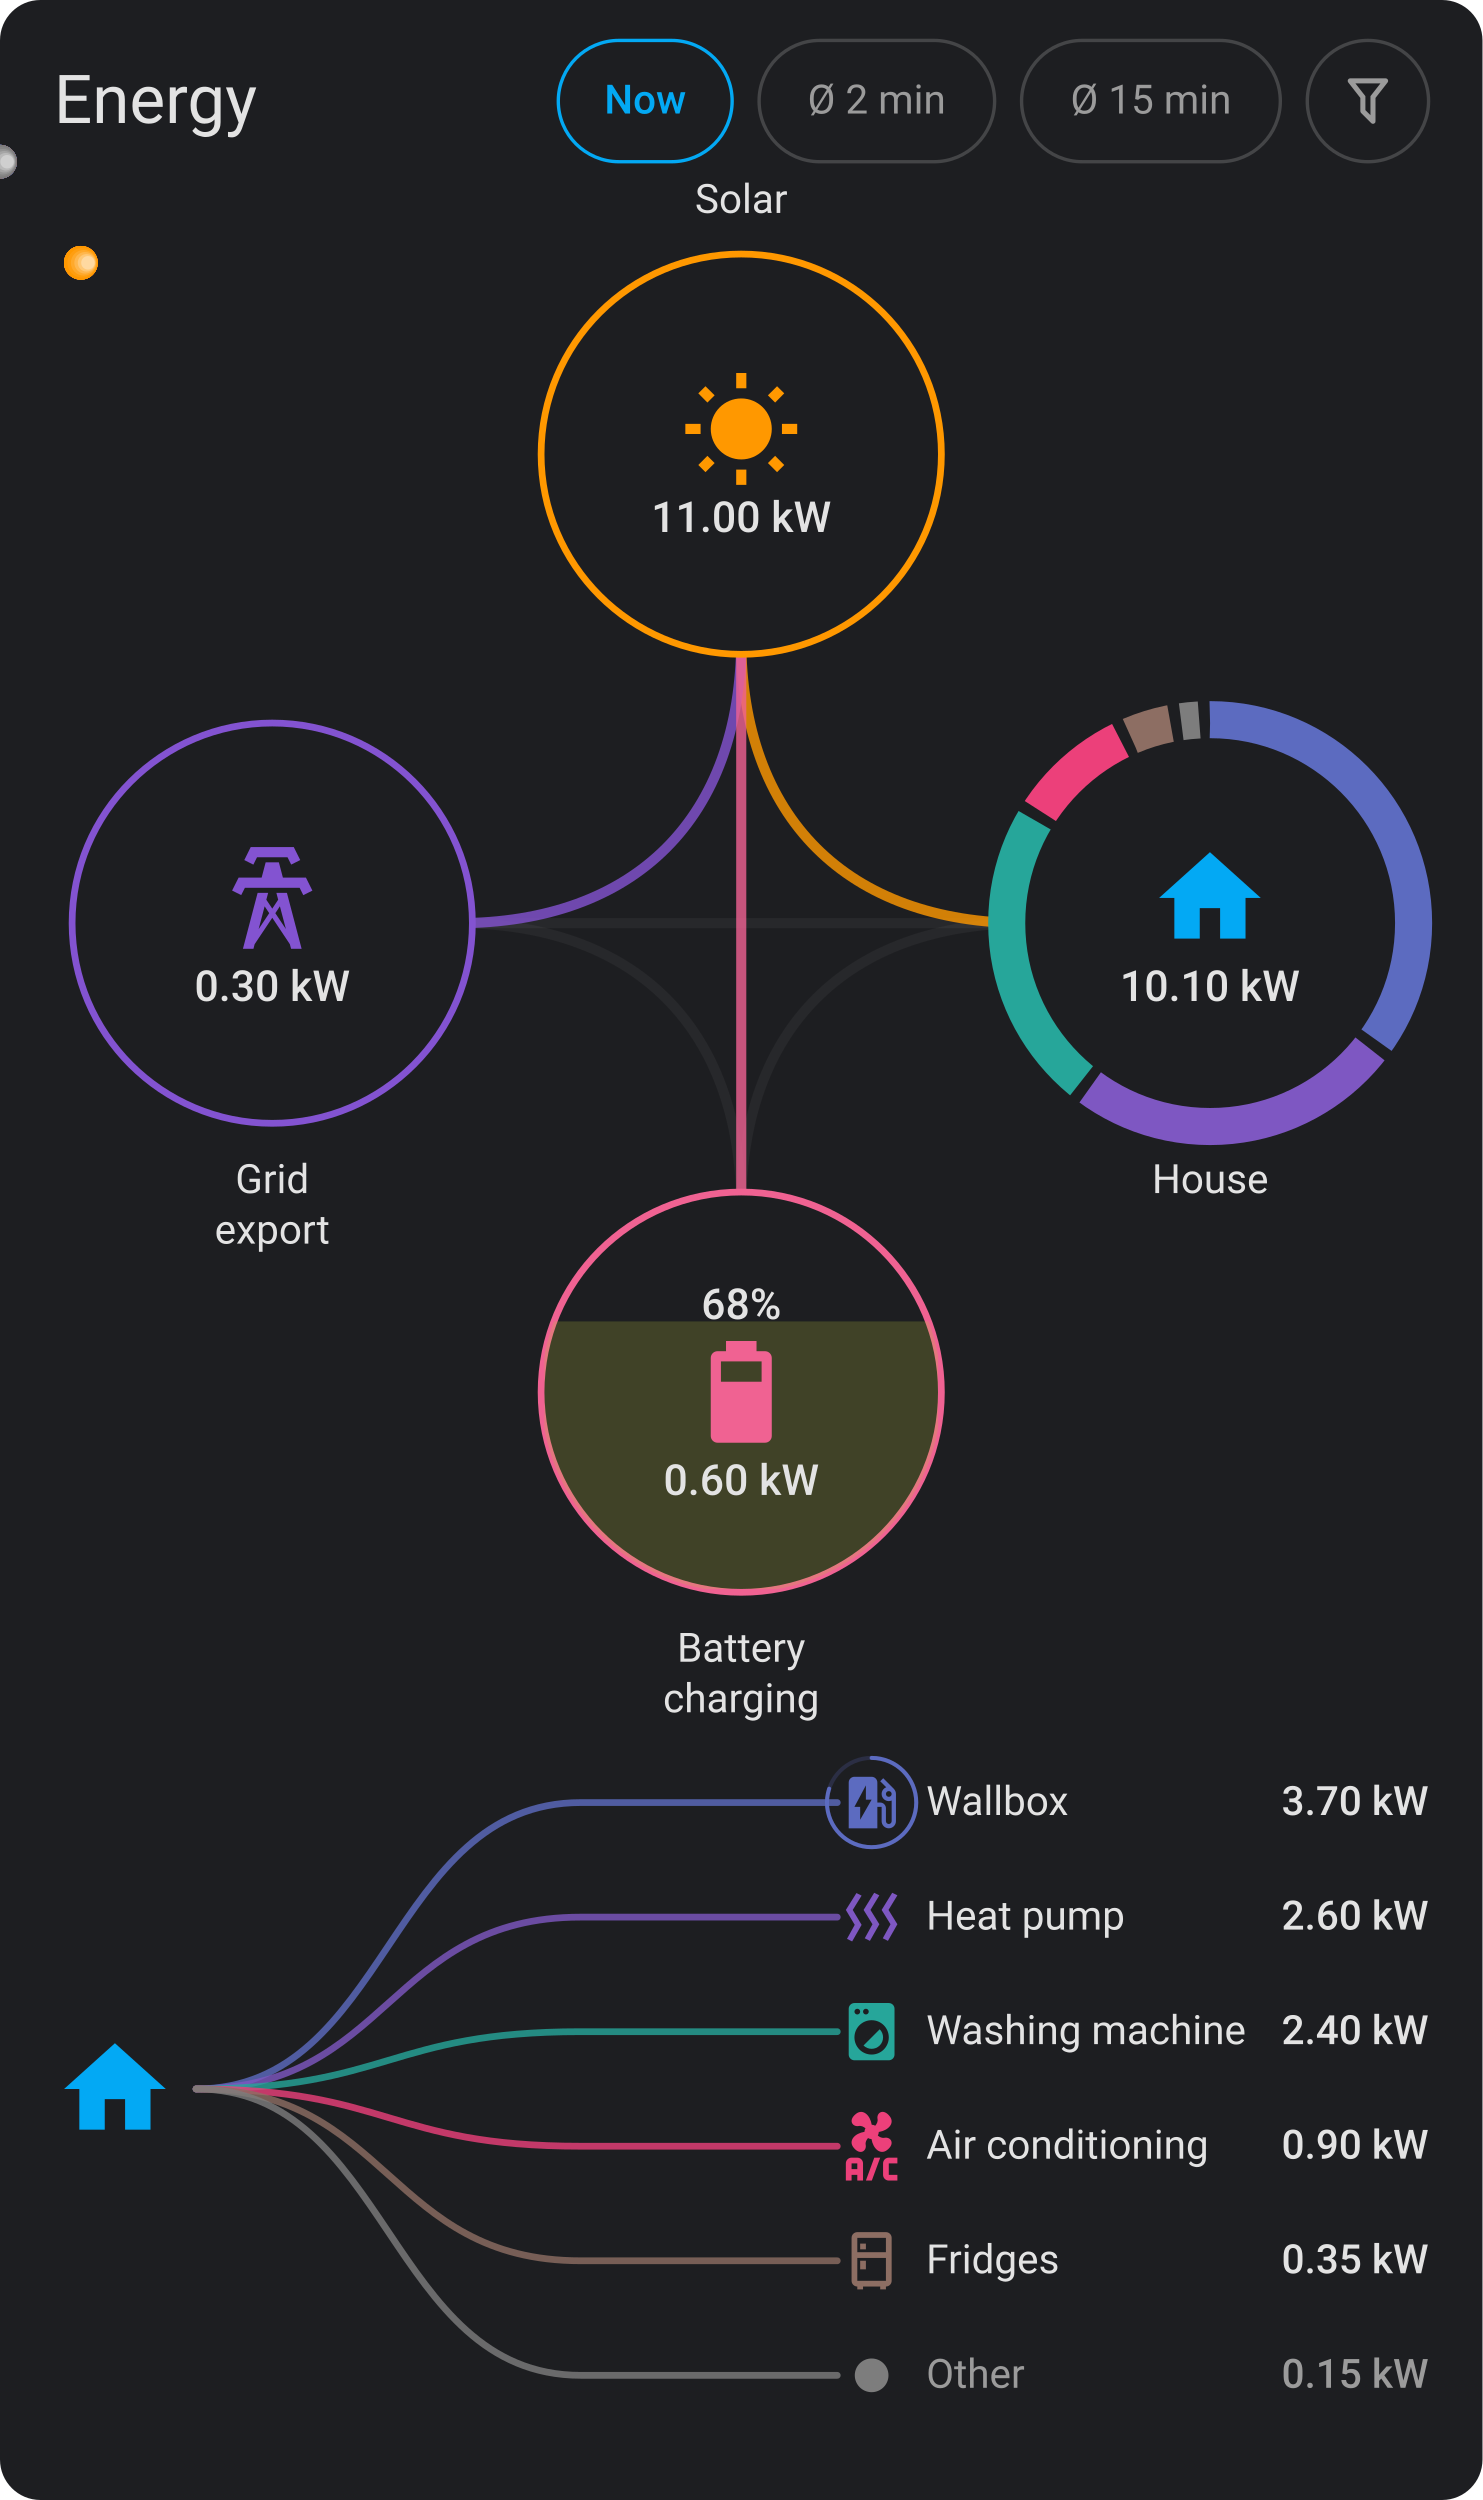
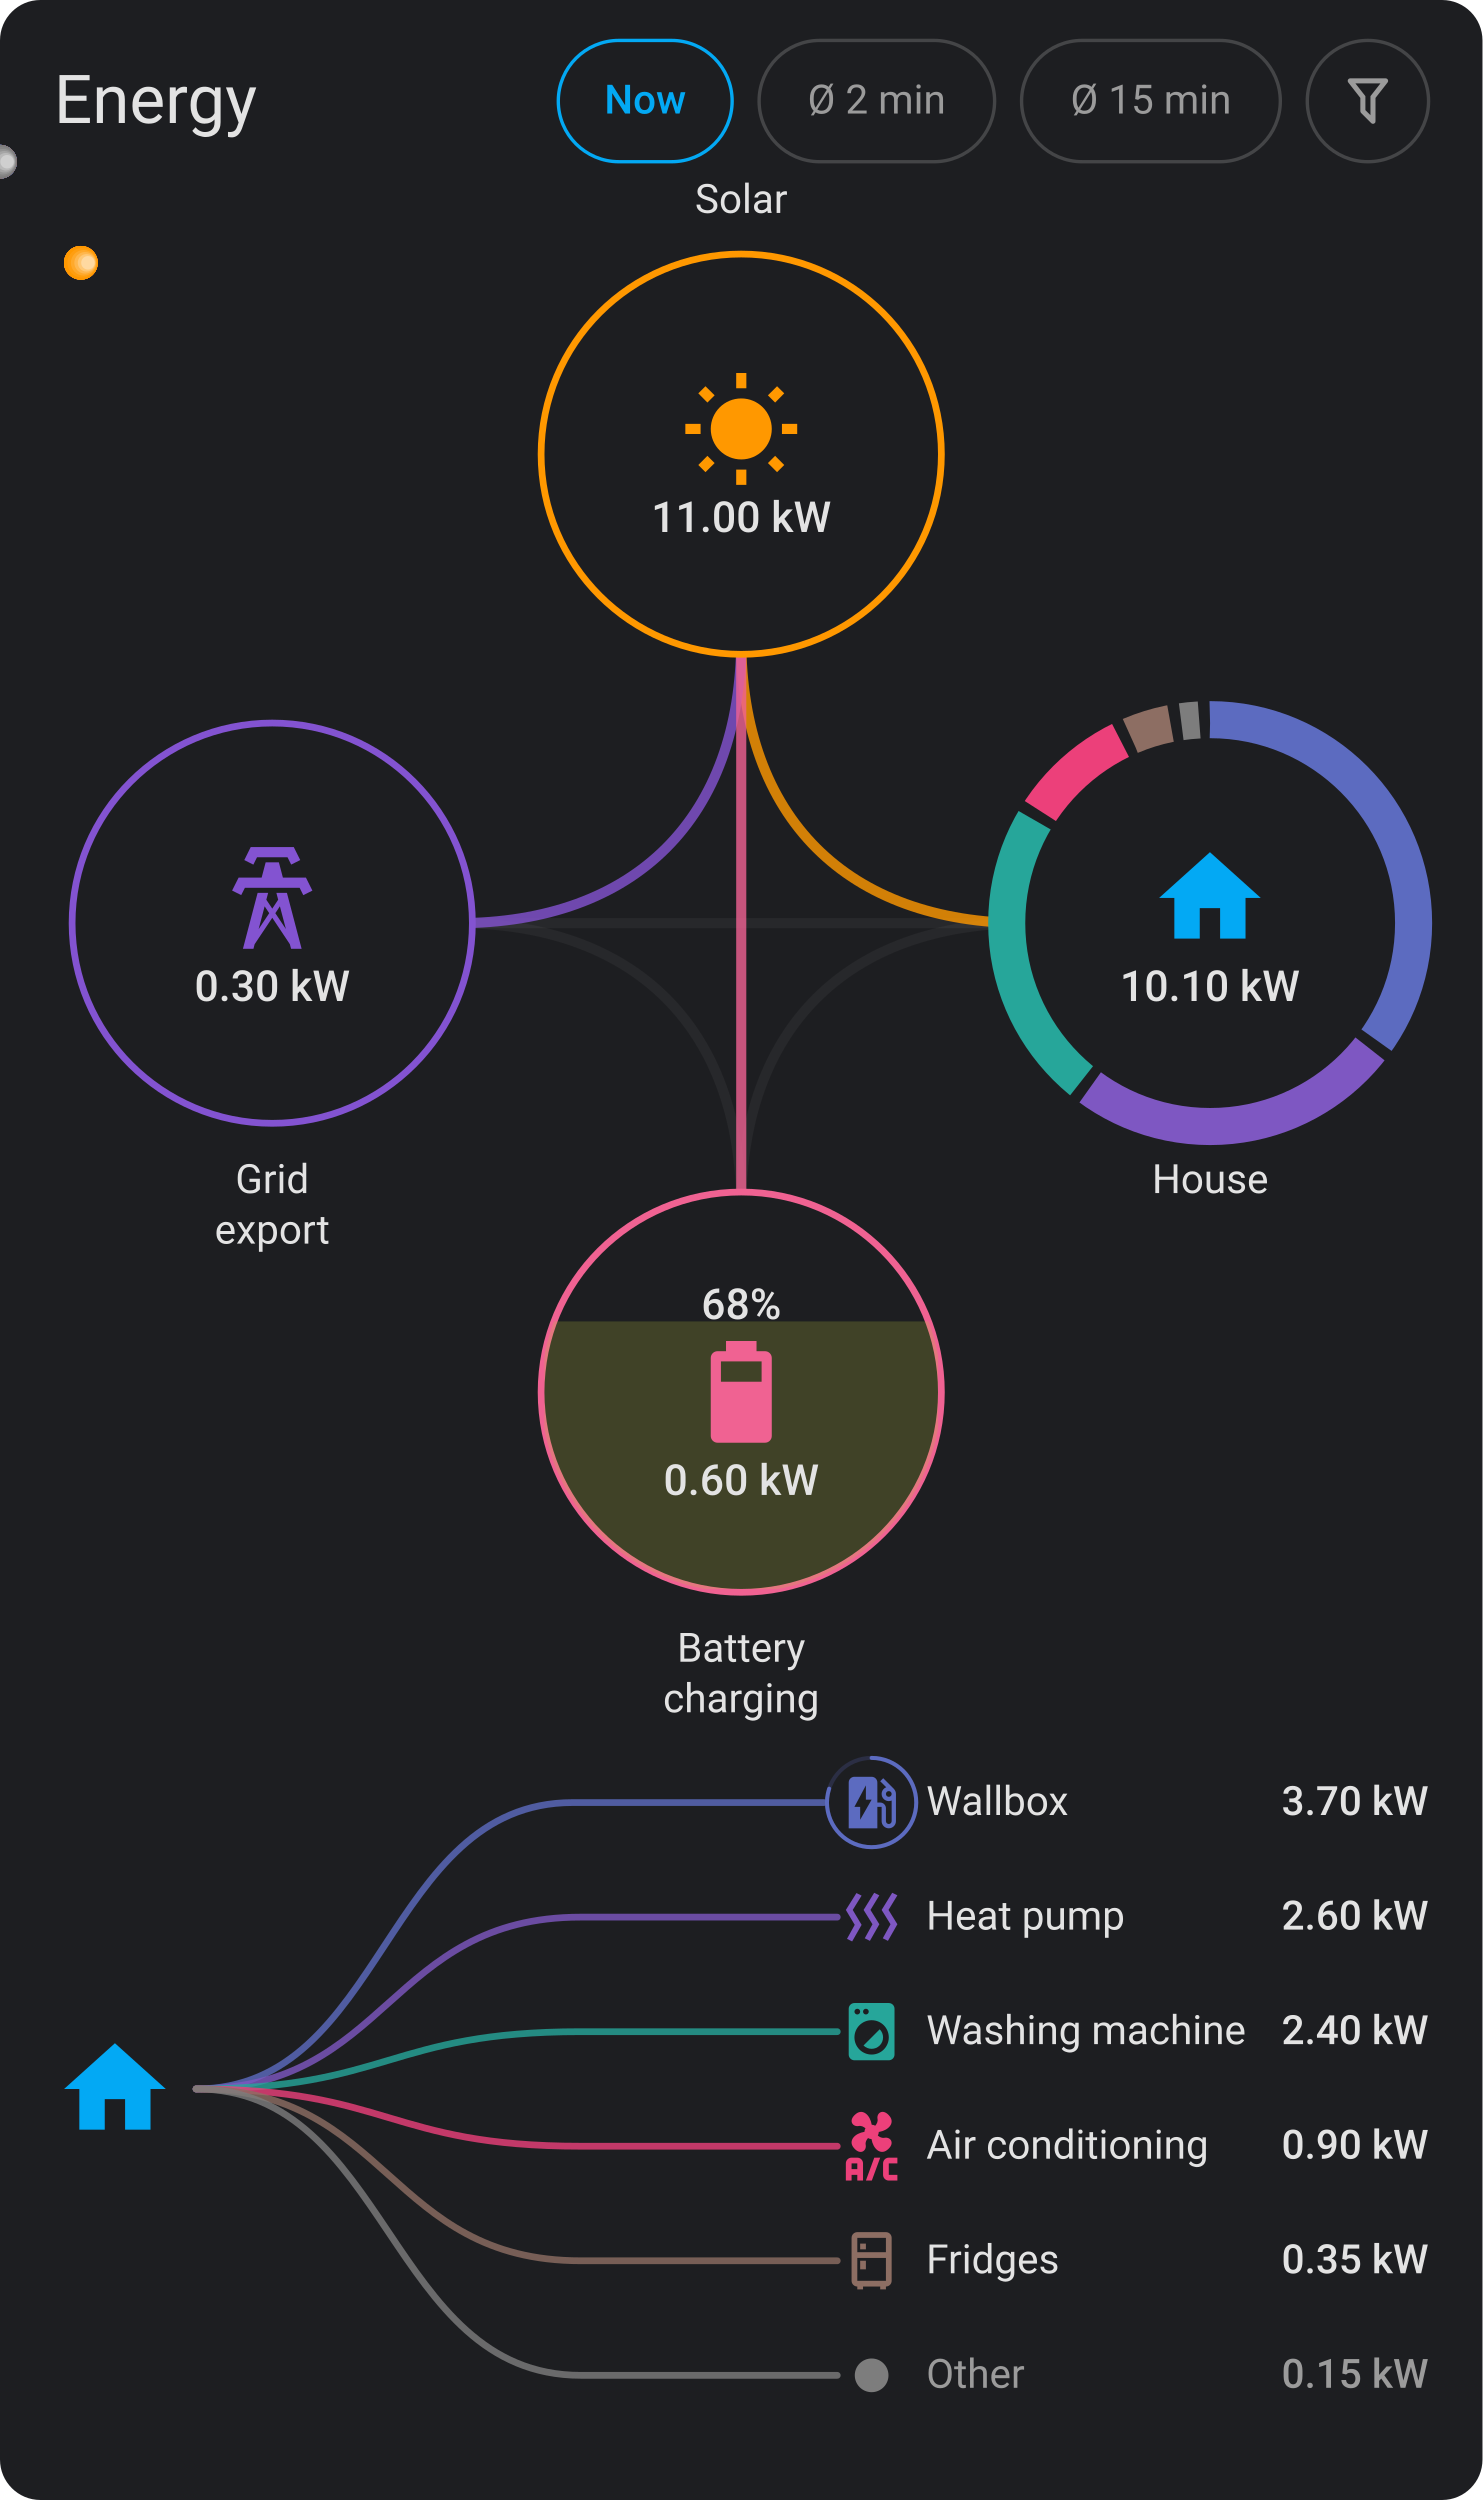
<svg xmlns="http://www.w3.org/2000/svg" xmlns:xlink="http://www.w3.org/1999/xlink" width="440" height="742" viewBox="0 0 440 742" role="img" aria-label="EnerLens Card">
  <rect x="0" y="0" width="440.0" height="742.0" rx="12" fill="rgb(29, 30, 33)" />
  <g transform="translate(24,78) scale(0.98)">
    <path d="M114,200 L286,200" fill="none" stroke="rgba(160, 160, 160, 0.3)" stroke-width="3.061px" stroke-linecap="round" opacity="0.25" />
    <path d="M114,200 C168,200 200,232 200,286" fill="none" stroke="rgba(160, 160, 160, 0.3)" stroke-width="3.061px" stroke-linecap="round" opacity="0.25" />
    <path d="M200,286 C200,232 232,200 286,200" fill="none" stroke="rgba(160, 160, 160, 0.3)" stroke-width="3.061px" stroke-linecap="round" opacity="0.25" />
    <path d="M200,114 C200,168 232,200 286,200" fill="none" stroke="rgb(255, 152, 0)" stroke-width="3.061px" stroke-linecap="round" opacity="0.8" />
    <path d="M200,114 C200,168 168,200 114,200" fill="none" stroke="rgb(131, 83, 209)" stroke-width="3.061px" stroke-linecap="round" opacity="0.8" />
    <path d="M200,114 L200,286" fill="none" stroke="rgb(240, 98, 146)" stroke-width="3.061px" stroke-linecap="round" opacity="0.8" />
    <g>
      <circle cx="0.00" r="5.10" fill="rgb(240, 98, 146)" />
      <circle cx="0.43" r="4.49" fill="rgb(243, 129, 168)" fill-opacity="0.316" />
      <circle cx="0.86" r="3.88" fill="rgb(246, 161, 190)" fill-opacity="0.316" />
      <circle cx="1.29" r="3.27" fill="rgb(249, 192, 211)" fill-opacity="0.316" />
      <circle cx="1.71" r="2.65" fill="rgb(252, 224, 233)" fill-opacity="0.316" />
      <circle cx="2.14" r="2.04" fill="rgb(255, 255, 255)" fill-opacity="0.316" />
-       <animateMotion dur="3.59s" repeatCount="indefinite" begin="-0.43s" path="M 200 114 L 200 286" rotate="auto" />
+       <animateMotion dur="3.59s" repeatCount="indefinite" begin="-0.42s" path="M 200 114 L 200 286" rotate="auto" />
    </g>
    <g>
      <circle cx="0.00" r="5.10" fill="rgb(131, 83, 209)" />
      <circle cx="0.43" r="4.49" fill="rgb(156, 117, 218)" fill-opacity="0.316" />
      <circle cx="0.86" r="3.88" fill="rgb(181, 152, 227)" fill-opacity="0.316" />
      <circle cx="1.29" r="3.27" fill="rgb(205, 186, 237)" fill-opacity="0.316" />
      <circle cx="1.71" r="2.65" fill="rgb(230, 221, 246)" fill-opacity="0.316" />
      <circle cx="2.14" r="2.04" fill="rgb(255, 255, 255)" fill-opacity="0.316" />
-       <animateMotion dur="4.50s" repeatCount="indefinite" begin="-0.43s" path="M 200 114 C 200 168 168 200 114 200" rotate="auto" />
-     </g>
-     <g>
-       <circle cx="0.00" r="5.10" fill="rgb(255, 152, 0)" />
-       <circle cx="0.43" r="4.49" fill="rgb(255, 173, 51)" fill-opacity="0.316" />
-       <circle cx="0.86" r="3.88" fill="rgb(255, 193, 102)" fill-opacity="0.316" />
-       <circle cx="1.29" r="3.27" fill="rgb(255, 214, 153)" fill-opacity="0.316" />
-       <circle cx="1.71" r="2.65" fill="rgb(255, 234, 204)" fill-opacity="0.316" />
-       <circle cx="2.14" r="2.04" fill="rgb(255, 255, 255)" fill-opacity="0.316" />
-       <animateMotion dur="1.10s" repeatCount="indefinite" begin="-0.43s" path="M 200 114 C 200 168 232 200 286 200" rotate="auto" />
-     </g>
-     <g>
-       <circle cx="0.00" r="5.10" fill="rgb(255, 152, 0)" />
-       <circle cx="0.43" r="4.49" fill="rgb(255, 173, 51)" fill-opacity="0.316" />
-       <circle cx="0.86" r="3.88" fill="rgb(255, 193, 102)" fill-opacity="0.316" />
-       <circle cx="1.29" r="3.27" fill="rgb(255, 214, 153)" fill-opacity="0.316" />
-       <circle cx="1.71" r="2.65" fill="rgb(255, 234, 204)" fill-opacity="0.316" />
-       <circle cx="2.14" r="2.04" fill="rgb(255, 255, 255)" fill-opacity="0.316" />
-       <animateMotion dur="1.10s" repeatCount="indefinite" begin="-0.65s" path="M 200 114 C 200 168 232 200 286 200" rotate="auto" />
-     </g>
-     <g>
-       <circle cx="0.00" r="5.10" fill="rgb(255, 152, 0)" />
-       <circle cx="0.43" r="4.49" fill="rgb(255, 173, 51)" fill-opacity="0.316" />
-       <circle cx="0.86" r="3.88" fill="rgb(255, 193, 102)" fill-opacity="0.316" />
-       <circle cx="1.29" r="3.27" fill="rgb(255, 214, 153)" fill-opacity="0.316" />
-       <circle cx="1.71" r="2.65" fill="rgb(255, 234, 204)" fill-opacity="0.316" />
-       <circle cx="2.14" r="2.04" fill="rgb(255, 255, 255)" fill-opacity="0.316" />
-       <animateMotion dur="1.10s" repeatCount="indefinite" begin="-0.87s" path="M 200 114 C 200 168 232 200 286 200" rotate="auto" />
-     </g>
-     <g>
-       <circle cx="0.00" r="5.10" fill="rgb(255, 152, 0)" />
-       <circle cx="0.43" r="4.49" fill="rgb(255, 173, 51)" fill-opacity="0.316" />
-       <circle cx="0.86" r="3.88" fill="rgb(255, 193, 102)" fill-opacity="0.316" />
-       <circle cx="1.29" r="3.27" fill="rgb(255, 214, 153)" fill-opacity="0.316" />
-       <circle cx="1.71" r="2.65" fill="rgb(255, 234, 204)" fill-opacity="0.316" />
-       <circle cx="2.14" r="2.04" fill="rgb(255, 255, 255)" fill-opacity="0.316" />
-       <animateMotion dur="1.10s" repeatCount="indefinite" begin="-1.09s" path="M 200 114 C 200 168 232 200 286 200" rotate="auto" />
-     </g>
-     <g>
-       <circle cx="0.00" r="5.10" fill="rgb(255, 152, 0)" />
-       <circle cx="0.43" r="4.49" fill="rgb(255, 173, 51)" fill-opacity="0.316" />
-       <circle cx="0.86" r="3.88" fill="rgb(255, 193, 102)" fill-opacity="0.316" />
-       <circle cx="1.29" r="3.27" fill="rgb(255, 214, 153)" fill-opacity="0.316" />
-       <circle cx="1.71" r="2.65" fill="rgb(255, 234, 204)" fill-opacity="0.316" />
-       <circle cx="2.14" r="2.04" fill="rgb(255, 255, 255)" fill-opacity="0.316" />
-       <animateMotion dur="1.10s" repeatCount="indefinite" begin="-0.21s" path="M 200 114 C 200 168 232 200 286 200" rotate="auto" />
+       <animateMotion dur="4.50s" repeatCount="indefinite" begin="-0.42s" path="M 200 114 C 200 168 168 200 114 200" rotate="auto" />
+     </g>
+     <g>
+       <circle cx="0.00" r="5.10" fill="rgb(255, 152, 0)" />
+       <circle cx="0.43" r="4.49" fill="rgb(255, 173, 51)" fill-opacity="0.316" />
+       <circle cx="0.86" r="3.88" fill="rgb(255, 193, 102)" fill-opacity="0.316" />
+       <circle cx="1.29" r="3.27" fill="rgb(255, 214, 153)" fill-opacity="0.316" />
+       <circle cx="1.71" r="2.65" fill="rgb(255, 234, 204)" fill-opacity="0.316" />
+       <circle cx="2.14" r="2.04" fill="rgb(255, 255, 255)" fill-opacity="0.316" />
+       <animateMotion dur="1.10s" repeatCount="indefinite" begin="-0.42s" path="M 200 114 C 200 168 232 200 286 200" rotate="auto" />
+     </g>
+     <g>
+       <circle cx="0.00" r="5.10" fill="rgb(255, 152, 0)" />
+       <circle cx="0.43" r="4.49" fill="rgb(255, 173, 51)" fill-opacity="0.316" />
+       <circle cx="0.86" r="3.88" fill="rgb(255, 193, 102)" fill-opacity="0.316" />
+       <circle cx="1.29" r="3.27" fill="rgb(255, 214, 153)" fill-opacity="0.316" />
+       <circle cx="1.71" r="2.65" fill="rgb(255, 234, 204)" fill-opacity="0.316" />
+       <circle cx="2.14" r="2.04" fill="rgb(255, 255, 255)" fill-opacity="0.316" />
+       <animateMotion dur="1.10s" repeatCount="indefinite" begin="-0.64s" path="M 200 114 C 200 168 232 200 286 200" rotate="auto" />
+     </g>
+     <g>
+       <circle cx="0.00" r="5.10" fill="rgb(255, 152, 0)" />
+       <circle cx="0.43" r="4.49" fill="rgb(255, 173, 51)" fill-opacity="0.316" />
+       <circle cx="0.86" r="3.88" fill="rgb(255, 193, 102)" fill-opacity="0.316" />
+       <circle cx="1.29" r="3.27" fill="rgb(255, 214, 153)" fill-opacity="0.316" />
+       <circle cx="1.71" r="2.65" fill="rgb(255, 234, 204)" fill-opacity="0.316" />
+       <circle cx="2.14" r="2.04" fill="rgb(255, 255, 255)" fill-opacity="0.316" />
+       <animateMotion dur="1.10s" repeatCount="indefinite" begin="-0.86s" path="M 200 114 C 200 168 232 200 286 200" rotate="auto" />
+     </g>
+     <g>
+       <circle cx="0.00" r="5.10" fill="rgb(255, 152, 0)" />
+       <circle cx="0.43" r="4.49" fill="rgb(255, 173, 51)" fill-opacity="0.316" />
+       <circle cx="0.86" r="3.88" fill="rgb(255, 193, 102)" fill-opacity="0.316" />
+       <circle cx="1.29" r="3.27" fill="rgb(255, 214, 153)" fill-opacity="0.316" />
+       <circle cx="1.71" r="2.65" fill="rgb(255, 234, 204)" fill-opacity="0.316" />
+       <circle cx="2.14" r="2.04" fill="rgb(255, 255, 255)" fill-opacity="0.316" />
+       <animateMotion dur="1.10s" repeatCount="indefinite" begin="-1.08s" path="M 200 114 C 200 168 232 200 286 200" rotate="auto" />
+     </g>
+     <g>
+       <circle cx="0.00" r="5.10" fill="rgb(255, 152, 0)" />
+       <circle cx="0.43" r="4.49" fill="rgb(255, 173, 51)" fill-opacity="0.316" />
+       <circle cx="0.86" r="3.88" fill="rgb(255, 193, 102)" fill-opacity="0.316" />
+       <circle cx="1.29" r="3.27" fill="rgb(255, 214, 153)" fill-opacity="0.316" />
+       <circle cx="1.71" r="2.65" fill="rgb(255, 234, 204)" fill-opacity="0.316" />
+       <circle cx="2.14" r="2.04" fill="rgb(255, 255, 255)" fill-opacity="0.316" />
+       <animateMotion dur="1.10s" repeatCount="indefinite" begin="-0.20s" path="M 200 114 C 200 168 232 200 286 200" rotate="auto" />
    </g>
  </g>
  <g transform="translate(0,48)">
-     <path id="line-sensor-wb" d="M58.2,572.0 C115.3,572.0 115.3,487.0 172.4,487.0 L248.5,487.0" fill="none" stroke="rgb(92, 107, 192)" stroke-width="2px" stroke-linecap="round" opacity="0.8" />
+     <path id="line-sensor-wb" d="M58.2,572.0 C114.1,572.0 114.1,487.0 170.0,487.0 L244.5,487.0" fill="none" stroke="rgb(92, 107, 192)" stroke-width="2px" stroke-linecap="round" opacity="0.8" />
    <g>
      <circle cx="0.00" r="5.00" fill="rgb(92, 107, 192)" />
      <circle cx="0.42" r="4.40" fill="rgb(125, 137, 205)" fill-opacity="0.316" />
      <circle cx="0.84" r="3.80" fill="rgb(157, 166, 217)" fill-opacity="0.316" />
      <circle cx="1.26" r="3.20" fill="rgb(190, 196, 230)" fill-opacity="0.316" />
      <circle cx="1.68" r="2.60" fill="rgb(222, 225, 242)" fill-opacity="0.316" />
      <circle cx="2.10" r="2.00" fill="rgb(255, 255, 255)" fill-opacity="0.316" />
      <animateMotion dur="1.10s" repeatCount="indefinite" begin="-0.27s" rotate="auto">
        <mpath href="#line-sensor-wb" xlink:href="#line-sensor-wb" />
      </animateMotion>
    </g>
    <g>
      <circle cx="0.00" r="5.00" fill="rgb(92, 107, 192)" />
      <circle cx="0.42" r="4.40" fill="rgb(125, 137, 205)" fill-opacity="0.316" />
      <circle cx="0.84" r="3.80" fill="rgb(157, 166, 217)" fill-opacity="0.316" />
      <circle cx="1.26" r="3.20" fill="rgb(190, 196, 230)" fill-opacity="0.316" />
      <circle cx="1.68" r="2.60" fill="rgb(222, 225, 242)" fill-opacity="0.316" />
      <circle cx="2.10" r="2.00" fill="rgb(255, 255, 255)" fill-opacity="0.316" />
      <animateMotion dur="1.10s" repeatCount="indefinite" begin="-0.54s" rotate="auto">
        <mpath href="#line-sensor-wb" xlink:href="#line-sensor-wb" />
      </animateMotion>
    </g>
    <g>
      <circle cx="0.00" r="5.00" fill="rgb(92, 107, 192)" />
      <circle cx="0.42" r="4.40" fill="rgb(125, 137, 205)" fill-opacity="0.316" />
      <circle cx="0.84" r="3.80" fill="rgb(157, 166, 217)" fill-opacity="0.316" />
      <circle cx="1.26" r="3.20" fill="rgb(190, 196, 230)" fill-opacity="0.316" />
      <circle cx="1.68" r="2.60" fill="rgb(222, 225, 242)" fill-opacity="0.316" />
      <circle cx="2.10" r="2.00" fill="rgb(255, 255, 255)" fill-opacity="0.316" />
      <animateMotion dur="1.10s" repeatCount="indefinite" begin="-0.82s" rotate="auto">
        <mpath href="#line-sensor-wb" xlink:href="#line-sensor-wb" />
      </animateMotion>
    </g>
    <g>
      <circle cx="0.00" r="5.00" fill="rgb(92, 107, 192)" />
      <circle cx="0.42" r="4.40" fill="rgb(125, 137, 205)" fill-opacity="0.316" />
      <circle cx="0.84" r="3.80" fill="rgb(157, 166, 217)" fill-opacity="0.316" />
      <circle cx="1.26" r="3.20" fill="rgb(190, 196, 230)" fill-opacity="0.316" />
      <circle cx="1.68" r="2.60" fill="rgb(222, 225, 242)" fill-opacity="0.316" />
      <circle cx="2.10" r="2.00" fill="rgb(255, 255, 255)" fill-opacity="0.316" />
      <animateMotion dur="1.10s" repeatCount="indefinite" begin="-1.09s" rotate="auto">
        <mpath href="#line-sensor-wb" xlink:href="#line-sensor-wb" />
      </animateMotion>
    </g>
    <path id="line-sensor-c1" d="M58.2,572.0 C115.3,572.0 115.3,521.0 172.4,521.0 L248.5,521.0" fill="none" stroke="rgb(126, 87, 194)" stroke-width="2px" stroke-linecap="round" opacity="0.8">
      <animate attributeName="d" values="M58.2,572.0 C115.3,572.0 115.3,521.0 172.4,521.0 L248.5,521.0;M58.2,572.0 C115.3,572.0 115.3,521.0 172.4,521.0 L248.5,521.0;M58.2,572.0 C115.3,572.0 115.3,521.0 172.4,521.0 L248.5,521.0;M58.2,572.0 C115.3,572.0 115.3,521.0 172.4,521.0 L248.5,521.0;M58.2,572.0 C115.3,572.0 115.3,555.0 172.4,555.0 L248.5,555.0;M58.2,572.0 C115.3,572.0 115.3,555.0 172.4,555.0 L248.5,555.0;M58.2,572.0 C115.3,572.0 115.3,521.0 172.4,521.0 L248.5,521.0;M58.2,572.0 C115.3,572.0 115.3,521.0 172.4,521.0 L248.5,521.0" keyTimes="0;0.208;0.258;0.542;0.592;0.875;0.925;1" calcMode="spline" keySplines="0 0 1 1;.4 0 .2 1;0 0 1 1;.4 0 .2 1;0 0 1 1;.4 0 .2 1;0 0 1 1" dur="12s" repeatCount="indefinite" />
    </path>
    <g>
      <circle cx="0.00" r="5.00" fill="rgb(126, 87, 194)" />
      <circle cx="0.42" r="4.40" fill="rgb(152, 121, 206)" fill-opacity="0.316" />
      <circle cx="0.84" r="3.80" fill="rgb(178, 154, 218)" fill-opacity="0.316" />
      <circle cx="1.26" r="3.20" fill="rgb(203, 188, 231)" fill-opacity="0.316" />
      <circle cx="1.68" r="2.60" fill="rgb(229, 221, 243)" fill-opacity="0.316" />
      <circle cx="2.10" r="2.00" fill="rgb(255, 255, 255)" fill-opacity="0.316" />
      <animateMotion dur="1.10s" repeatCount="indefinite" begin="-0.27s" rotate="auto">
        <mpath href="#line-sensor-c1" xlink:href="#line-sensor-c1" />
      </animateMotion>
    </g>
    <g>
      <circle cx="0.00" r="5.00" fill="rgb(126, 87, 194)" />
      <circle cx="0.42" r="4.40" fill="rgb(152, 121, 206)" fill-opacity="0.316" />
      <circle cx="0.84" r="3.80" fill="rgb(178, 154, 218)" fill-opacity="0.316" />
      <circle cx="1.26" r="3.20" fill="rgb(203, 188, 231)" fill-opacity="0.316" />
      <circle cx="1.68" r="2.60" fill="rgb(229, 221, 243)" fill-opacity="0.316" />
      <circle cx="2.10" r="2.00" fill="rgb(255, 255, 255)" fill-opacity="0.316" />
      <animateMotion dur="1.10s" repeatCount="indefinite" begin="-0.63s" rotate="auto">
        <mpath href="#line-sensor-c1" xlink:href="#line-sensor-c1" />
      </animateMotion>
    </g>
    <g>
      <circle cx="0.00" r="5.00" fill="rgb(126, 87, 194)" />
      <circle cx="0.42" r="4.40" fill="rgb(152, 121, 206)" fill-opacity="0.316" />
      <circle cx="0.84" r="3.80" fill="rgb(178, 154, 218)" fill-opacity="0.316" />
      <circle cx="1.26" r="3.20" fill="rgb(203, 188, 231)" fill-opacity="0.316" />
      <circle cx="1.68" r="2.60" fill="rgb(229, 221, 243)" fill-opacity="0.316" />
      <circle cx="2.10" r="2.00" fill="rgb(255, 255, 255)" fill-opacity="0.316" />
      <animateMotion dur="1.10s" repeatCount="indefinite" begin="-1.00s" rotate="auto">
        <mpath href="#line-sensor-c1" xlink:href="#line-sensor-c1" />
      </animateMotion>
    </g>
    <path id="line-sensor-c2" d="M58.2,572.0 C115.3,572.0 115.3,555.0 172.4,555.0 L248.5,555.0" fill="none" stroke="rgb(38, 166, 154)" stroke-width="2px" stroke-linecap="round" opacity="0.8">
      <animate attributeName="d" values="M58.2,572.0 C115.3,572.0 115.3,555.0 172.4,555.0 L248.5,555.0;M58.2,572.0 C115.3,572.0 115.3,555.0 172.4,555.0 L248.5,555.0;M58.2,572.0 C115.3,572.0 115.3,555.0 172.4,555.0 L248.5,555.0;M58.2,572.0 C115.3,572.0 115.3,555.0 172.4,555.0 L248.5,555.0;M58.2,572.0 C115.3,572.0 115.3,521.0 172.4,521.0 L248.5,521.0;M58.2,572.0 C115.3,572.0 115.3,521.0 172.4,521.0 L248.5,521.0;M58.2,572.0 C115.3,572.0 115.3,555.0 172.4,555.0 L248.5,555.0;M58.2,572.0 C115.3,572.0 115.3,555.0 172.4,555.0 L248.5,555.0" keyTimes="0;0.208;0.258;0.542;0.592;0.875;0.925;1" calcMode="spline" keySplines="0 0 1 1;.4 0 .2 1;0 0 1 1;.4 0 .2 1;0 0 1 1;.4 0 .2 1;0 0 1 1" dur="12s" repeatCount="indefinite" />
    </path>
    <g>
      <circle cx="0.00" r="5.00" fill="rgb(38, 166, 154)" />
      <circle cx="0.42" r="4.40" fill="rgb(81, 184, 174)" fill-opacity="0.316" />
      <circle cx="0.84" r="3.80" fill="rgb(125, 202, 194)" fill-opacity="0.316" />
      <circle cx="1.26" r="3.20" fill="rgb(168, 219, 215)" fill-opacity="0.316" />
      <circle cx="1.68" r="2.60" fill="rgb(212, 237, 235)" fill-opacity="0.316" />
      <circle cx="2.10" r="2.00" fill="rgb(255, 255, 255)" fill-opacity="0.316" />
      <animateMotion dur="1.10s" repeatCount="indefinite" begin="-0.27s" rotate="auto">
        <mpath href="#line-sensor-c2" xlink:href="#line-sensor-c2" />
      </animateMotion>
    </g>
    <g>
      <circle cx="0.00" r="5.00" fill="rgb(38, 166, 154)" />
      <circle cx="0.42" r="4.40" fill="rgb(81, 184, 174)" fill-opacity="0.316" />
      <circle cx="0.84" r="3.80" fill="rgb(125, 202, 194)" fill-opacity="0.316" />
      <circle cx="1.26" r="3.20" fill="rgb(168, 219, 215)" fill-opacity="0.316" />
      <circle cx="1.68" r="2.60" fill="rgb(212, 237, 235)" fill-opacity="0.316" />
      <circle cx="2.10" r="2.00" fill="rgb(255, 255, 255)" fill-opacity="0.316" />
      <animateMotion dur="1.10s" repeatCount="indefinite" begin="-0.63s" rotate="auto">
        <mpath href="#line-sensor-c2" xlink:href="#line-sensor-c2" />
      </animateMotion>
    </g>
    <g>
      <circle cx="0.00" r="5.00" fill="rgb(38, 166, 154)" />
      <circle cx="0.42" r="4.40" fill="rgb(81, 184, 174)" fill-opacity="0.316" />
      <circle cx="0.84" r="3.80" fill="rgb(125, 202, 194)" fill-opacity="0.316" />
      <circle cx="1.26" r="3.20" fill="rgb(168, 219, 215)" fill-opacity="0.316" />
      <circle cx="1.68" r="2.60" fill="rgb(212, 237, 235)" fill-opacity="0.316" />
      <circle cx="2.10" r="2.00" fill="rgb(255, 255, 255)" fill-opacity="0.316" />
      <animateMotion dur="1.10s" repeatCount="indefinite" begin="-1.00s" rotate="auto">
        <mpath href="#line-sensor-c2" xlink:href="#line-sensor-c2" />
      </animateMotion>
    </g>
    <path id="line-sensor-c3" d="M58.2,572.0 C115.3,572.0 115.3,589.0 172.4,589.0 L248.5,589.0" fill="none" stroke="rgb(236, 64, 122)" stroke-width="2px" stroke-linecap="round" opacity="0.8" />
    <g>
      <circle cx="0.00" r="5.00" fill="rgb(236, 64, 122)" />
      <circle cx="0.42" r="4.40" fill="rgb(240, 102, 149)" fill-opacity="0.316" />
      <circle cx="0.84" r="3.80" fill="rgb(244, 140, 175)" fill-opacity="0.316" />
      <circle cx="1.26" r="3.20" fill="rgb(247, 179, 202)" fill-opacity="0.316" />
      <circle cx="1.68" r="2.60" fill="rgb(251, 217, 228)" fill-opacity="0.316" />
      <circle cx="2.10" r="2.00" fill="rgb(255, 255, 255)" fill-opacity="0.316" />
      <animateMotion dur="2.57s" repeatCount="indefinite" begin="-0.27s" rotate="auto">
        <mpath href="#line-sensor-c3" xlink:href="#line-sensor-c3" />
      </animateMotion>
    </g>
    <path id="line-sensor-c4" d="M58.2,572.0 C115.3,572.0 115.3,623.0 172.4,623.0 L248.5,623.0" fill="none" stroke="rgb(141, 110, 99)" stroke-width="2px" stroke-linecap="round" opacity="0.8" />
    <g>
      <circle cx="0.00" r="5.00" fill="rgb(141, 110, 99)" />
      <circle cx="0.42" r="4.40" fill="rgb(164, 139, 130)" fill-opacity="0.316" />
      <circle cx="0.84" r="3.80" fill="rgb(187, 168, 161)" fill-opacity="0.316" />
      <circle cx="1.26" r="3.20" fill="rgb(209, 197, 193)" fill-opacity="0.316" />
      <circle cx="1.68" r="2.60" fill="rgb(232, 226, 224)" fill-opacity="0.316" />
      <circle cx="2.10" r="2.00" fill="rgb(255, 255, 255)" fill-opacity="0.316" />
      <animateMotion dur="4.44s" repeatCount="indefinite" begin="-0.27s" rotate="auto">
        <mpath href="#line-sensor-c4" xlink:href="#line-sensor-c4" />
      </animateMotion>
    </g>
    <path id="line--rest-" d="M58.2,572.0 C115.3,572.0 115.3,657.0 172.4,657.0 L248.5,657.0" fill="none" stroke="rgb(125, 125, 125)" stroke-width="2px" stroke-linecap="round" opacity="0.8" />
    <g>
      <circle cx="0.00" r="5.00" fill="rgb(125, 125, 125)" />
      <circle cx="0.42" r="4.40" fill="rgb(151, 151, 151)" fill-opacity="0.316" />
      <circle cx="0.84" r="3.80" fill="rgb(177, 177, 177)" fill-opacity="0.316" />
      <circle cx="1.26" r="3.20" fill="rgb(203, 203, 203)" fill-opacity="0.316" />
      <circle cx="1.68" r="2.60" fill="rgb(229, 229, 229)" fill-opacity="0.316" />
      <circle cx="2.10" r="2.00" fill="rgb(255, 255, 255)" fill-opacity="0.316" />
      <animateMotion dur="4.50s" repeatCount="indefinite" begin="-0.27s" rotate="auto">
        <mpath href="#line--rest-" xlink:href="#line--rest-" />
      </animateMotion>
    </g>
  </g>
  <circle cx="220" cy="134.8" r="59.4" fill="rgb(29, 30, 33)" stroke="rgb(255, 152, 0)" stroke-width="2" />
  <g transform="translate(201.9,109.2) scale(1.5091)">
    <path d="M3.55 19.09L4.96 20.5L6.76 18.71L5.34 17.29M12 6C8.69 6 6 8.69 6 12S8.69 18 12 18 18 15.31 18 12C18 8.68 15.31 6 12 6M20 13H23V11H20M17.24 18.71L19.04 20.5L20.45 19.09L18.66 17.29M20.45 5L19.04 3.6L17.24 5.39L18.66 6.81M13 1H11V4H13M6.76 5.39L4.96 3.6L3.55 5L5.34 6.81L6.76 5.39M1 13H4V11H1M13 20H11V23H13" fill="rgb(255, 152, 0)" />
  </g>
  <text x="220" y="157.9" text-anchor="middle" font-size="12.7" font-weight="500" fill="rgb(227, 227, 227)" font-family="Roboto, system-ui, sans-serif" textLength="54.2" lengthAdjust="spacingAndGlyphs">11.00 kW</text>
  <text x="220" y="63.2" text-anchor="middle" font-size="12.0" font-weight="400" fill="rgb(227, 227, 227)" font-family="Roboto, system-ui, sans-serif" textLength="28.4" lengthAdjust="spacingAndGlyphs">Solar</text>
  <circle cx="80.8" cy="274" r="59.4" fill="rgb(29, 30, 33)" stroke="rgb(131, 83, 209)" stroke-width="2" />
  <g transform="translate(62.7,248.4) scale(1.5091)">
    <path d="M8.28,5.45L6.5,4.55L7.76,2H16.23L17.5,4.55L15.72,5.44L15,4H9L8.28,5.45M18.62,8H14.09L13.3,5H10.7L9.91,8H5.38L4.1,10.55L5.89,11.44L6.62,10H17.38L18.1,11.45L19.89,10.56L18.62,8M17.77,22H15.7L15.46,21.1L12,15.9L8.53,21.1L8.3,22H6.23L9.12,11H11.19L10.83,12.35L12,14.1L13.16,12.35L12.81,11H14.88L17.77,22M11.4,15L10.5,13.65L9.32,18.13L11.4,15M14.68,18.12L13.5,13.64L12.6,15L14.68,18.12Z" fill="rgb(131, 83, 209)" />
  </g>
  <text x="80.8" y="297.1" text-anchor="middle" font-size="12.7" font-weight="500" fill="rgb(227, 227, 227)" font-family="Roboto, system-ui, sans-serif" textLength="47.0" lengthAdjust="spacingAndGlyphs">0.30 kW</text>
  <text x="80.8" y="354.1" text-anchor="middle" font-size="12.0" font-weight="400" fill="rgb(227, 227, 227)" font-family="Roboto, system-ui, sans-serif" textLength="24.0" lengthAdjust="spacingAndGlyphs">Grid</text>
  <text x="80.8" y="369.1" text-anchor="middle" font-size="12.0" font-weight="400" fill="rgb(227, 227, 227)" font-family="Roboto, system-ui, sans-serif" textLength="36.8" lengthAdjust="spacingAndGlyphs">export</text>
  <circle cx="359.2" cy="274" r="59.4" fill="rgb(29, 30, 33)" stroke="rgba(0, 0, 0, 0)" stroke-width="2" />
  <g transform="translate(293.3,208.1) scale(1.3175)">
    <g transform="rotate(-90 50 50)">
      <circle cx="50" cy="50" r="45.83" fill="none" stroke="rgb(125, 125, 125)" stroke-width="8.35" stroke-dasharray="4.06 283.87" stroke-dashoffset="-281.43" stroke-linecap="butt" />
      <g transform="translate(50 50)">
        <g>
          <animateTransform attributeName="transform" type="scale" values="1.000 1.000;1.000 1.000;0.803 0.803;0.803 0.803;1.000 1.000" keyTimes="0;0.875;0.9;0.975;1" calcMode="spline" keySplines=".4 0 .2 1;.4 0 .2 1;.4 0 .2 1;.4 0 .2 1" dur="12s" repeatCount="indefinite" />
          <g transform="translate(-50 -50)">
            <circle cx="50" cy="50" r="45.83" fill="none" stroke="rgb(126, 87, 194)" stroke-width="8.35" stroke-dasharray="70.34 217.59" stroke-dashoffset="-102.55" stroke-linecap="butt">
              <animate attributeName="stroke-dasharray" values="70.34 217.59;70.34 217.59;97.40 190.53;97.40 190.53;56.81 231.12;56.81 231.12;70.34 217.59" keyTimes="0;0.208;0.333;0.542;0.667;0.875;1" calcMode="spline" keySplines="0 0 1 1;.4 0 .2 1;0 0 1 1;.4 0 .2 1;0 0 1 1;.4 0 .2 1" dur="12s" repeatCount="indefinite" />
              <animate attributeName="stroke-dashoffset" values="-102.55;-102.55;-102.55;-102.55;-183.45;-183.45;-102.55" keyTimes="0;0.208;0.333;0.542;0.667;0.875;1" calcMode="spline" keySplines="0 0 1 1;.4 0 .2 1;0 0 1 1;.4 0 .2 1;0 0 1 1;.4 0 .2 1" dur="12s" repeatCount="indefinite" />
            </circle>
          </g>
        </g>
      </g>
      <g transform="translate(50 50)">
        <g>
          <animateTransform attributeName="transform" type="scale" values="1.000 1.000;1.000 1.000;0.803 0.803;0.803 0.803;1.000 1.000;1.000 1.000" keyTimes="0;0.542;0.567;0.642;0.667;1" calcMode="spline" keySplines=".4 0 .2 1;.4 0 .2 1;.4 0 .2 1;.4 0 .2 1;.4 0 .2 1" dur="12s" repeatCount="indefinite" />
          <g transform="translate(-50 -50)">
            <circle cx="50" cy="50" r="45.83" fill="none" stroke="rgb(38, 166, 154)" stroke-width="8.35" stroke-dasharray="64.93 223.00" stroke-dashoffset="-175.34" stroke-linecap="butt">
              <animate attributeName="stroke-dasharray" values="64.93 223.00;64.93 223.00;37.88 250.05;37.88 250.05;78.46 209.47;78.46 209.47;64.93 223.00" keyTimes="0;0.208;0.333;0.542;0.667;0.875;1" calcMode="spline" keySplines="0 0 1 1;.4 0 .2 1;0 0 1 1;.4 0 .2 1;0 0 1 1;.4 0 .2 1" dur="12s" repeatCount="indefinite" />
              <animate attributeName="stroke-dashoffset" values="-175.34;-175.34;-202.39;-202.39;-102.55;-102.55;-175.34" keyTimes="0;0.208;0.333;0.542;0.667;0.875;1" calcMode="spline" keySplines="0 0 1 1;.4 0 .2 1;0 0 1 1;.4 0 .2 1;0 0 1 1;.4 0 .2 1" dur="12s" repeatCount="indefinite" />
            </circle>
          </g>
        </g>
      </g>
      <circle cx="50" cy="50" r="45.83" fill="none" stroke="rgb(236, 64, 122)" stroke-width="8.35" stroke-dasharray="24.35 263.58" stroke-dashoffset="-242.71" stroke-linecap="butt" />
      <circle cx="50" cy="50" r="45.83" fill="none" stroke="rgb(141, 110, 99)" stroke-width="8.35" stroke-dasharray="9.47 278.46" stroke-dashoffset="-269.51" stroke-linecap="butt" />
      <circle cx="50" cy="50" r="45.83" fill="none" stroke="rgb(92, 107, 192)" stroke-width="8.35" stroke-dasharray="100.10 187.83" stroke-dashoffset="0.00" stroke-linecap="butt" />
    </g>
  </g>
  <g transform="translate(341,248.4) scale(1.5091)">
    <path d="M10,20V14H14V20H19V12H22L12,3L2,12H5V20H10Z" fill="rgb(3, 169, 244)" />
  </g>
  <text x="359.1" y="297.1" text-anchor="middle" font-size="12.7" font-weight="500" fill="rgb(227, 227, 227)" font-family="Roboto, system-ui, sans-serif" textLength="54.2" lengthAdjust="spacingAndGlyphs">10.10 kW</text>
  <text x="359.2" y="354.1" text-anchor="middle" font-size="12.0" font-weight="400" fill="rgb(227, 227, 227)" font-family="Roboto, system-ui, sans-serif" textLength="35.9" lengthAdjust="spacingAndGlyphs">House</text>
  <circle cx="220" cy="413.2" r="59.4" fill="rgb(29, 30, 33)" stroke="rgb(240, 98, 146)" stroke-width="2" />
-   <clipPath id="socmxugd">
+   <clipPath id="socgxiaw">
    <circle cx="220" cy="413.2" r="59.4" />
  </clipPath>
-   <rect clip-path="url(#socmxugd)" x="161.6" y="392.2" width="116.8" height="79.4" fill="rgb(186, 196, 59)" opacity="0.22" />
+   <rect clip-path="url(#socgxiaw)" x="161.6" y="392.2" width="116.8" height="79.4" fill="rgb(186, 196, 59)" opacity="0.22" />
  <g transform="translate(201.9,395) scale(1.5091)">
    <path d="M16,10H8V6H16M16.67,4H15V2H9V4H7.33A1.33,1.33 0 0,0 6,5.33V20.67C6,21.4 6.6,22 7.33,22H16.67A1.33,1.33 0 0,0 18,20.67V5.33C18,4.6 17.4,4 16.67,4Z" fill="rgb(240, 98, 146)" />
  </g>
  <text x="220" y="391.5" text-anchor="middle" font-size="12.7" font-weight="500" fill="rgb(227, 227, 227)" font-family="Roboto, system-ui, sans-serif" textLength="25.1" lengthAdjust="spacingAndGlyphs">68%</text>
  <text x="220" y="443.7" text-anchor="middle" font-size="12.7" font-weight="500" fill="rgb(227, 227, 227)" font-family="Roboto, system-ui, sans-serif" textLength="47.0" lengthAdjust="spacingAndGlyphs">0.60 kW</text>
  <text x="220" y="493.2" text-anchor="middle" font-size="12.0" font-weight="400" fill="rgb(227, 227, 227)" font-family="Roboto, system-ui, sans-serif" textLength="40.6" lengthAdjust="spacingAndGlyphs">Battery</text>
  <text x="220" y="508.2" text-anchor="middle" font-size="12.0" font-weight="400" fill="rgb(227, 227, 227)" font-family="Roboto, system-ui, sans-serif" textLength="48.1" lengthAdjust="spacingAndGlyphs">charging</text>
  <text x="16" y="36.5" text-anchor="start" font-size="20.0" font-weight="400" fill="rgb(227, 227, 227)" font-family="Roboto, system-ui, sans-serif" textLength="62.2" lengthAdjust="spacingAndGlyphs">Energy</text>
  <rect x="165.7" y="12" width="51.6" height="36.0" rx="18.0" ry="18.0" fill="rgba(0, 0, 0, 0)" stroke="rgb(3, 169, 244)" stroke-width="1" />
  <text x="191.5" y="33.7" text-anchor="middle" font-size="12.0" font-weight="500" fill="rgb(3, 169, 244)" font-family="Roboto, system-ui, sans-serif" textLength="25.6" lengthAdjust="spacingAndGlyphs">Now</text>
  <rect x="225.3" y="12" width="69.9" height="36.0" rx="18.0" ry="18.0" fill="rgba(0, 0, 0, 0)" stroke="rgba(160, 160, 160, 0.3)" stroke-width="1" />
  <text x="260.2" y="33.7" text-anchor="middle" font-size="12.0" font-weight="400" fill="rgb(155, 155, 155)" font-family="Roboto, system-ui, sans-serif" textLength="43.9" lengthAdjust="spacingAndGlyphs">Ø 2 min</text>
  <rect x="303.2" y="12" width="76.8" height="36.0" rx="18.0" ry="18.0" fill="rgba(0, 0, 0, 0)" stroke="rgba(160, 160, 160, 0.3)" stroke-width="1" />
  <text x="341.6" y="33.7" text-anchor="middle" font-size="12.0" font-weight="400" fill="rgb(155, 155, 155)" font-family="Roboto, system-ui, sans-serif" textLength="50.8" lengthAdjust="spacingAndGlyphs">Ø 15 min</text>
  <rect x="388" y="12" width="36.0" height="36.0" rx="18.0" ry="18.0" fill="rgba(0, 0, 0, 0)" stroke="rgba(160, 160, 160, 0.3)" stroke-width="1" />
  <g transform="translate(397,21) scale(0.75)">
    <path d="M15,19.88C15.04,20.18 14.94,20.5 14.71,20.71C14.32,21.1 13.69,21.1 13.3,20.71L9.29,16.7C9.06,16.47 8.96,16.16 9,15.87V10.75L4.21,4.62C3.87,4.19 3.95,3.56 4.38,3.22C4.57,3.08 4.78,3 5,3V3H19V3C19.22,3 19.43,3.08 19.62,3.22C20.05,3.56 20.13,4.19 19.79,4.62L15,10.75V19.88M7.04,5L11,10.06V15.58L13,17.58V10.05L16.96,5H7.04Z" fill="rgb(155, 155, 155)" />
  </g>
  <g>
    <g transform="translate(244.5,520.8) scale(1.1829)">
      <circle cx="12" cy="12" r="11.2" fill="none" stroke="rgb(92, 107, 192)" stroke-width="1" stroke-opacity="0.22" />
      <circle cx="12" cy="12" r="11.2" fill="none" stroke="rgb(92, 107, 192)" stroke-width="1" stroke-opacity="1" stroke-dasharray="56.30 70.37" stroke-linecap="round" transform="rotate(-90 12 12)" />
    </g>
    <g transform="translate(248.5,524.8) scale(0.8496)">
      <path d="M19.77,7.23L19.78,7.22L16.06,3.5L15,4.56L17.11,6.67C16.17,7.03 15.5,7.93 15.5,9A2.5,2.5 0 0,0 18,11.5C18.36,11.5 18.69,11.42 19,11.29V18.5A1,1 0 0,1 18,19.5A1,1 0 0,1 17,18.5V14A2,2 0 0,0 15,12H14V5A2,2 0 0,0 12,3H6A2,2 0 0,0 4,5V21H14V13.5H15.5V18.5A2.5,2.5 0 0,0 18,21A2.5,2.5 0 0,0 20.5,18.5V9C20.5,8.31 20.22,7.68 19.77,7.23M18,10A1,1 0 0,1 17,9A1,1 0 0,1 18,8A1,1 0 0,1 19,9A1,1 0 0,1 18,10M8,18V13.5H6L10,6V11H12L8,18Z" fill="rgb(92, 107, 192)" />
    </g>
    <text x="274.9" y="538.7" text-anchor="start" font-size="12.0" font-weight="400" fill="rgb(227, 227, 227)" font-family="Roboto, system-ui, sans-serif" textLength="44.7" lengthAdjust="spacingAndGlyphs">Wallbox</text>
    <text x="424" y="538.7" text-anchor="end" font-size="12.0" font-weight="500" fill="rgb(227, 227, 227)" font-family="Roboto, system-ui, sans-serif" textLength="44.3" lengthAdjust="spacingAndGlyphs">3.70 kW</text>
  </g>
  <g>
    <animateTransform attributeName="transform" type="translate" values="0 0.0;0 0.0;0 0.0;0 0.0;0 34.0;0 34.0;0 0.0;0 0.0" keyTimes="0;0.208;0.258;0.542;0.592;0.875;0.925;1" calcMode="spline" keySplines="0 0 1 1;.4 0 .2 1;0 0 1 1;.4 0 .2 1;0 0 1 1;.4 0 .2 1;0 0 1 1" dur="12s" repeatCount="indefinite" />
    <g transform="translate(248.5,558.8) scale(0.8496)">
      <path d="M8.5 4.5L5.4 9.5L8.5 14.7L5.2 20.5L3.4 19.6L6.1 14.7L3 9.5L6.7 3.6L8.5 4.5M14.7 4.4L11.6 9.5L14.7 14.5L11.4 20.3L9.6 19.4L12.3 14.5L9.2 9.5L12.9 3.5L14.7 4.4M21 4.4L17.9 9.5L21 14.5L17.7 20.3L15.9 19.4L18.6 14.5L15.5 9.5L19.2 3.5L21 4.4" fill="rgb(126, 87, 194)" />
    </g>
    <text x="274.9" y="572.7" text-anchor="start" font-size="12.0" font-weight="400" fill="rgb(227, 227, 227)" font-family="Roboto, system-ui, sans-serif" textLength="62.8" lengthAdjust="spacingAndGlyphs">Heat pump</text>
    <text x="424" y="572.7" text-anchor="end" font-size="12.0" font-weight="500" fill="rgb(227, 227, 227)" font-family="Roboto, system-ui, sans-serif" textLength="44.3" lengthAdjust="spacingAndGlyphs">2.60 kW<animate attributeName="opacity" values="1;1;0;0;0;0;1;1" keyTimes="0;0.208;0.258;0.542;0.592;0.875;0.925;1" calcMode="spline" keySplines="0 0 1 1;.4 0 .2 1;0 0 1 1;.4 0 .2 1;0 0 1 1;.4 0 .2 1;0 0 1 1" dur="12s" repeatCount="indefinite" />
    </text>
    <text x="424" y="572.7" text-anchor="end" font-size="12.0" font-weight="500" fill="rgb(227, 227, 227)" font-family="Roboto, system-ui, sans-serif" textLength="44.3" lengthAdjust="spacingAndGlyphs" opacity="0">3.60 kW<animate attributeName="opacity" values="0;0;1;1;0;0;0;0" keyTimes="0;0.208;0.258;0.542;0.592;0.875;0.925;1" calcMode="spline" keySplines="0 0 1 1;.4 0 .2 1;0 0 1 1;.4 0 .2 1;0 0 1 1;.4 0 .2 1;0 0 1 1" dur="12s" repeatCount="indefinite" />
    </text>
    <text x="424" y="572.7" text-anchor="end" font-size="12.0" font-weight="500" fill="rgb(227, 227, 227)" font-family="Roboto, system-ui, sans-serif" textLength="44.3" lengthAdjust="spacingAndGlyphs" opacity="0">2.10 kW<animate attributeName="opacity" values="0;0;0;0;1;1;0;0" keyTimes="0;0.208;0.258;0.542;0.592;0.875;0.925;1" calcMode="spline" keySplines="0 0 1 1;.4 0 .2 1;0 0 1 1;.4 0 .2 1;0 0 1 1;.4 0 .2 1;0 0 1 1" dur="12s" repeatCount="indefinite" />
    </text>
  </g>
  <g>
    <animateTransform attributeName="transform" type="translate" values="0 0.0;0 0.0;0 0.0;0 0.0;0 -34.0;0 -34.0;0 0.0;0 0.0" keyTimes="0;0.208;0.258;0.542;0.592;0.875;0.925;1" calcMode="spline" keySplines="0 0 1 1;.4 0 .2 1;0 0 1 1;.4 0 .2 1;0 0 1 1;.4 0 .2 1;0 0 1 1" dur="12s" repeatCount="indefinite" />
    <g transform="translate(248.5,592.8) scale(0.8496)">
      <path d="M14.83,11.17C16.39,12.73 16.39,15.27 14.83,16.83C13.27,18.39 10.73,18.39 9.17,16.83L14.83,11.17M6,2H18A2,2 0 0,1 20,4V20A2,2 0 0,1 18,22H6A2,2 0 0,1 4,20V4A2,2 0 0,1 6,2M7,4A1,1 0 0,0 6,5A1,1 0 0,0 7,6A1,1 0 0,0 8,5A1,1 0 0,0 7,4M10,4A1,1 0 0,0 9,5A1,1 0 0,0 10,6A1,1 0 0,0 11,5A1,1 0 0,0 10,4M12,8A6,6 0 0,0 6,14A6,6 0 0,0 12,20A6,6 0 0,0 18,14A6,6 0 0,0 12,8Z" fill="rgb(38, 166, 154)" />
    </g>
    <text x="274.9" y="606.7" text-anchor="start" font-size="12.0" font-weight="400" fill="rgb(227, 227, 227)" font-family="Roboto, system-ui, sans-serif" textLength="98.9" lengthAdjust="spacingAndGlyphs">Washing machine</text>
    <text x="424" y="606.7" text-anchor="end" font-size="12.0" font-weight="500" fill="rgb(227, 227, 227)" font-family="Roboto, system-ui, sans-serif" textLength="44.3" lengthAdjust="spacingAndGlyphs">2.40 kW<animate attributeName="opacity" values="1;1;0;0;0;0;1;1" keyTimes="0;0.208;0.258;0.542;0.592;0.875;0.925;1" calcMode="spline" keySplines="0 0 1 1;.4 0 .2 1;0 0 1 1;.4 0 .2 1;0 0 1 1;.4 0 .2 1;0 0 1 1" dur="12s" repeatCount="indefinite" />
    </text>
    <text x="424" y="606.7" text-anchor="end" font-size="12.0" font-weight="500" fill="rgb(227, 227, 227)" font-family="Roboto, system-ui, sans-serif" textLength="44.3" lengthAdjust="spacingAndGlyphs" opacity="0">1.40 kW<animate attributeName="opacity" values="0;0;1;1;0;0;0;0" keyTimes="0;0.208;0.258;0.542;0.592;0.875;0.925;1" calcMode="spline" keySplines="0 0 1 1;.4 0 .2 1;0 0 1 1;.4 0 .2 1;0 0 1 1;.4 0 .2 1;0 0 1 1" dur="12s" repeatCount="indefinite" />
    </text>
    <text x="424" y="606.7" text-anchor="end" font-size="12.0" font-weight="500" fill="rgb(227, 227, 227)" font-family="Roboto, system-ui, sans-serif" textLength="44.3" lengthAdjust="spacingAndGlyphs" opacity="0">2.90 kW<animate attributeName="opacity" values="0;0;0;0;1;1;0;0" keyTimes="0;0.208;0.258;0.542;0.592;0.875;0.925;1" calcMode="spline" keySplines="0 0 1 1;.4 0 .2 1;0 0 1 1;.4 0 .2 1;0 0 1 1;.4 0 .2 1;0 0 1 1" dur="12s" repeatCount="indefinite" />
    </text>
  </g>
  <g>
    <g transform="translate(248.5,626.8) scale(0.8496)">
      <path d="M6.59,0.66C8.93,-1.15 11.47,1.06 12.04,4.5C12.47,4.5 12.89,4.62 13.27,4.84C13.79,4.24 14.25,3.42 14.07,2.5C13.65,0.35 16.06,-1.39 18.35,1.58C20.16,3.92 17.95,6.46 14.5,7.03C14.5,7.46 14.39,7.89 14.16,8.27C14.76,8.78 15.58,9.24 16.5,9.06C18.63,8.64 20.38,11.04 17.41,13.34C15.07,15.15 12.53,12.94 11.96,9.5C11.53,9.5 11.11,9.37 10.74,9.15C10.22,9.75 9.75,10.58 9.93,11.5C10.35,13.64 7.94,15.39 5.65,12.42C3.83,10.07 6.05,7.53 9.5,6.97C9.5,6.54 9.63,6.12 9.85,5.74C9.25,5.23 8.43,4.76 7.5,4.94C5.37,5.36 3.62,2.96 6.59,0.66M5,16H7A2,2 0 0,1 9,18V24H7V22H5V24H3V18A2,2 0 0,1 5,16M5,18V20H7V18H5M12.93,16H15L12.07,24H10L12.93,16M18,16H21V18H18V22H21V24H18A2,2 0 0,1 16,22V18A2,2 0 0,1 18,16Z" fill="rgb(236, 64, 122)" />
    </g>
    <text x="274.9" y="640.7" text-anchor="start" font-size="12.0" font-weight="400" fill="rgb(227, 227, 227)" font-family="Roboto, system-ui, sans-serif" textLength="88.1" lengthAdjust="spacingAndGlyphs">Air conditioning</text>
    <text x="424" y="640.7" text-anchor="end" font-size="12.0" font-weight="500" fill="rgb(227, 227, 227)" font-family="Roboto, system-ui, sans-serif" textLength="44.3" lengthAdjust="spacingAndGlyphs">0.90 kW</text>
  </g>
  <g>
    <g transform="translate(248.5,660.8) scale(0.8496)">
      <path d="M9,21V22H7V21A2,2 0 0,1 5,19V4A2,2 0 0,1 7,2H17A2,2 0 0,1 19,4V19A2,2 0 0,1 17,21V22H15V21H9M7,4V9H17V4H7M7,19H17V11H7V19M8,12H10V15H8V12M8,6H10V8H8V6Z" fill="rgb(141, 110, 99)" />
    </g>
    <text x="274.9" y="674.7" text-anchor="start" font-size="12.0" font-weight="400" fill="rgb(227, 227, 227)" font-family="Roboto, system-ui, sans-serif" textLength="40.5" lengthAdjust="spacingAndGlyphs">Fridges</text>
    <text x="424" y="674.7" text-anchor="end" font-size="12.0" font-weight="500" fill="rgb(227, 227, 227)" font-family="Roboto, system-ui, sans-serif" textLength="44.3" lengthAdjust="spacingAndGlyphs">0.35 kW</text>
  </g>
  <g>
    <circle cx="258.7" cy="705" r="5" fill="rgb(125, 125, 125)" />
    <text x="274.9" y="708.7" text-anchor="start" font-size="12.0" font-weight="400" fill="rgb(155, 155, 155)" font-family="Roboto, system-ui, sans-serif" textLength="32.6" lengthAdjust="spacingAndGlyphs">Other</text>
    <text x="424" y="708.7" text-anchor="end" font-size="12.0" font-weight="500" fill="rgb(155, 155, 155)" font-family="Roboto, system-ui, sans-serif" textLength="44.3" lengthAdjust="spacingAndGlyphs">0.15 kW</text>
  </g>
  <g transform="translate(16,601.9) scale(1.5091)">
    <path d="M10,20V14H14V20H19V12H22L12,3L2,12H5V20H10Z" fill="rgb(3, 169, 244)" />
  </g>
</svg>
